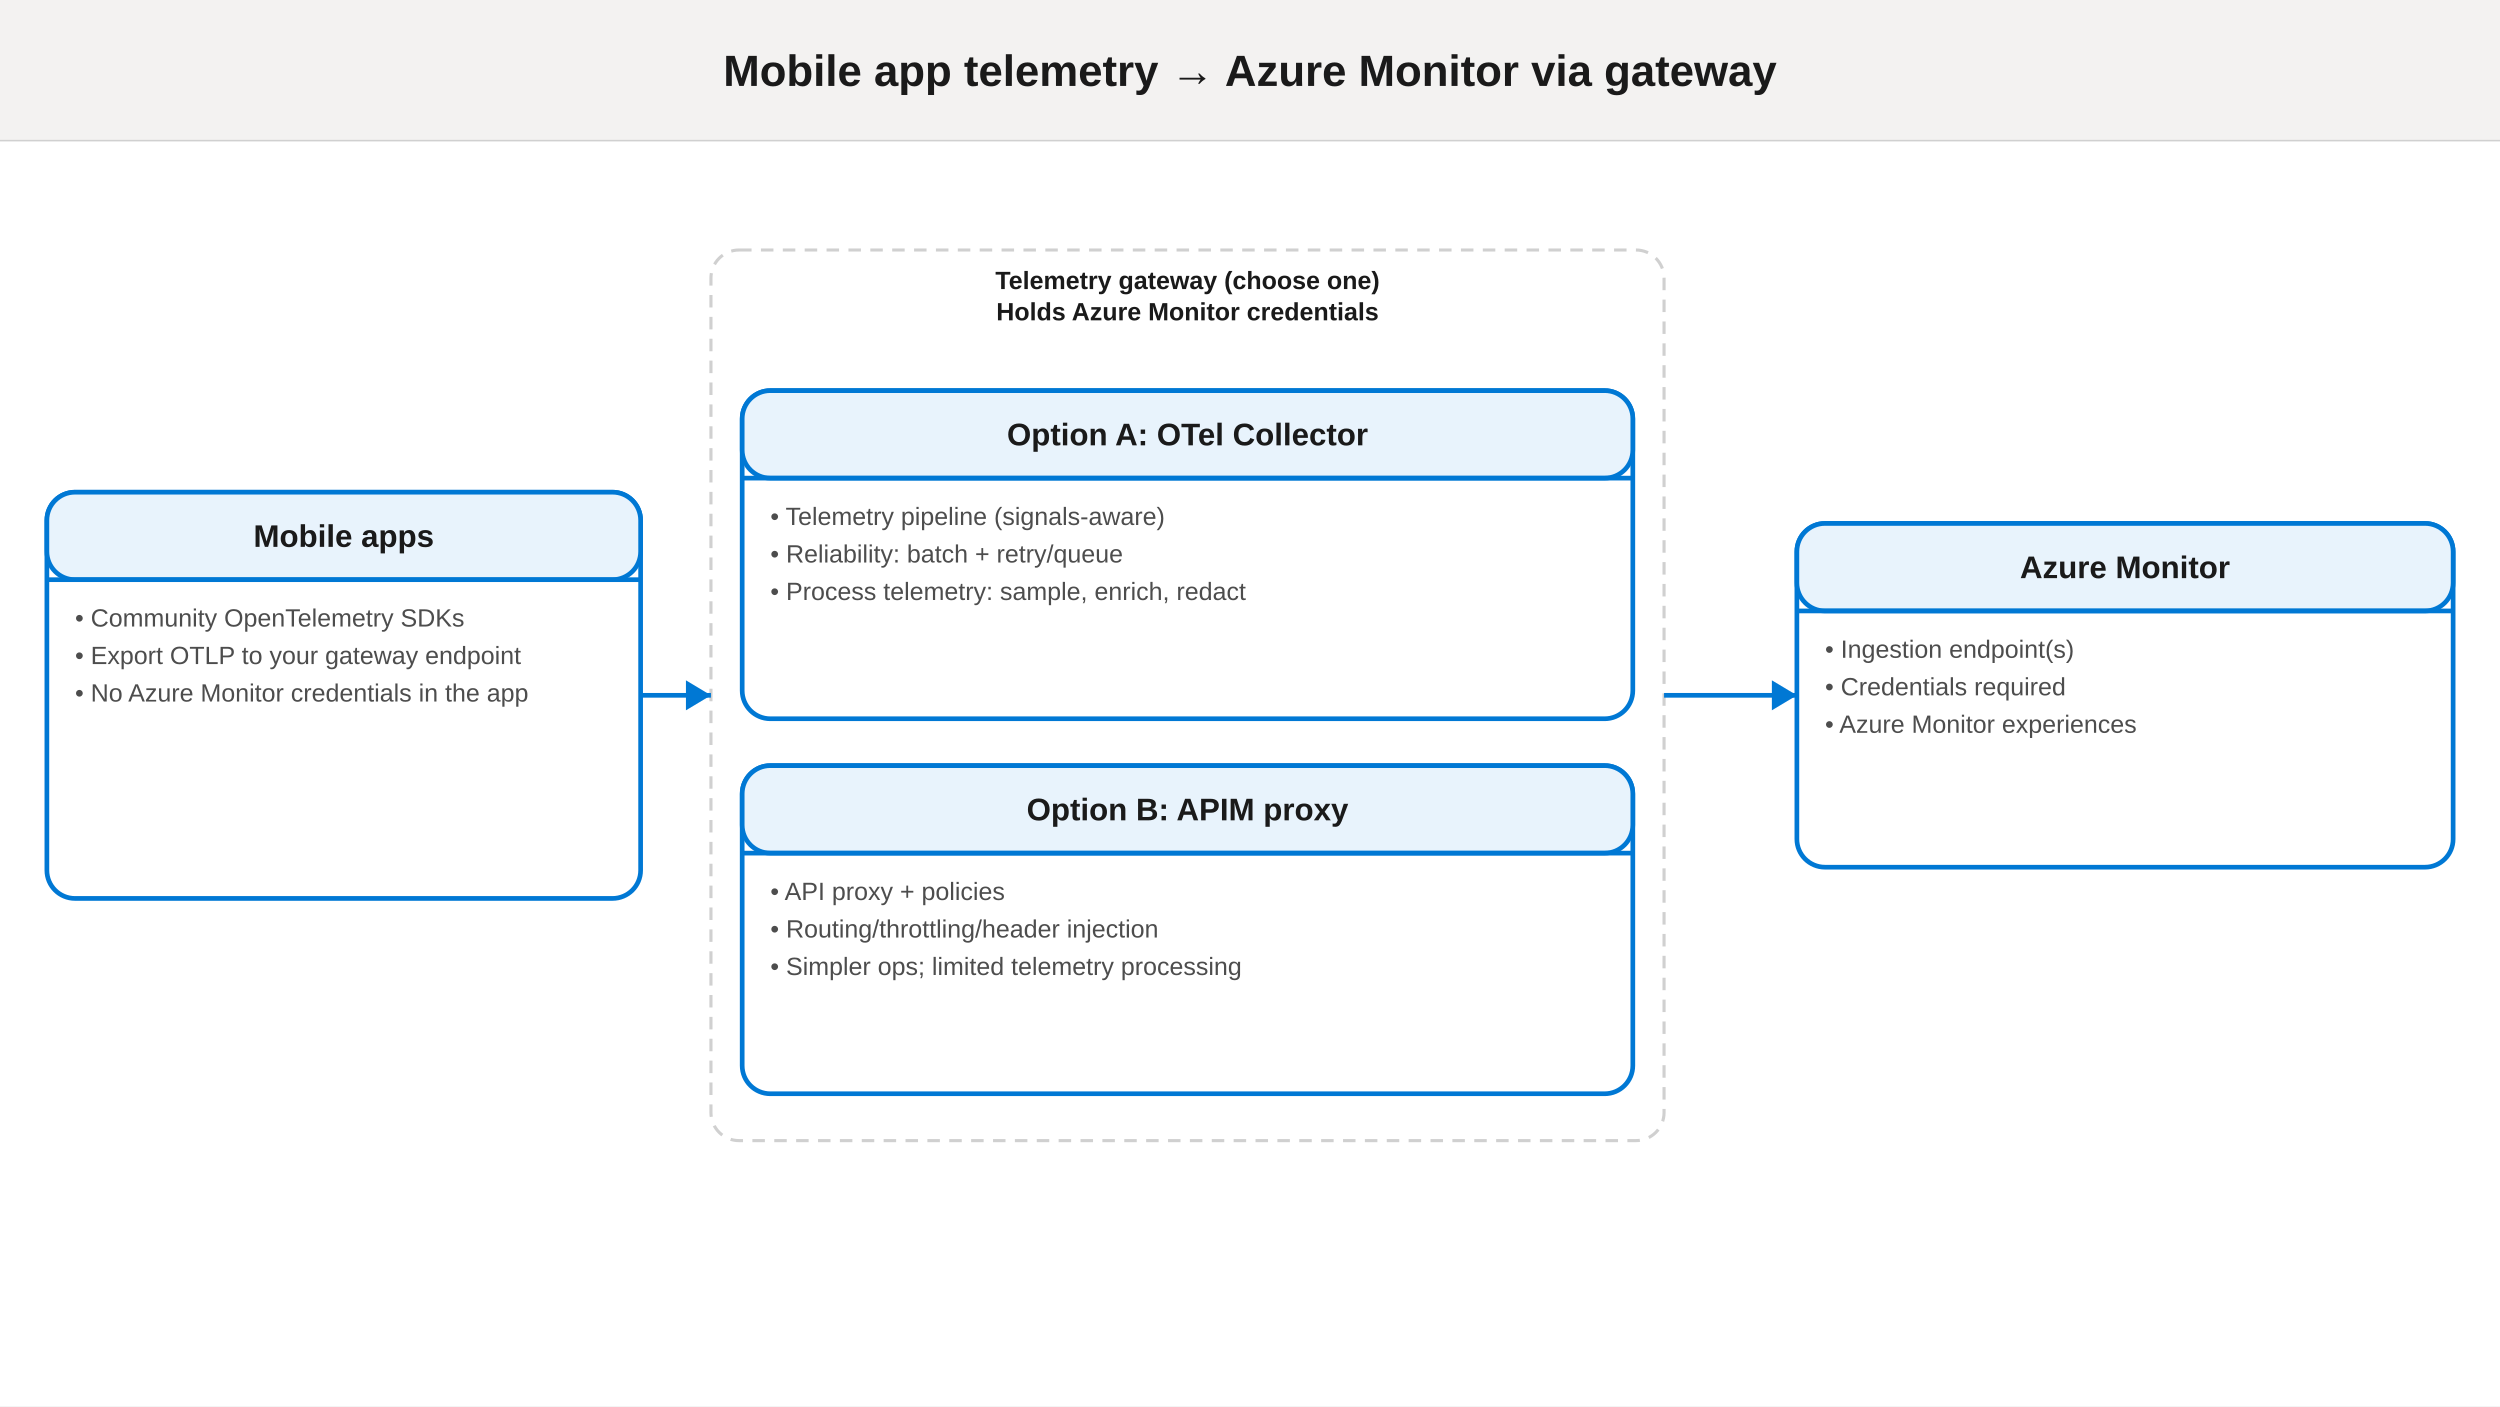
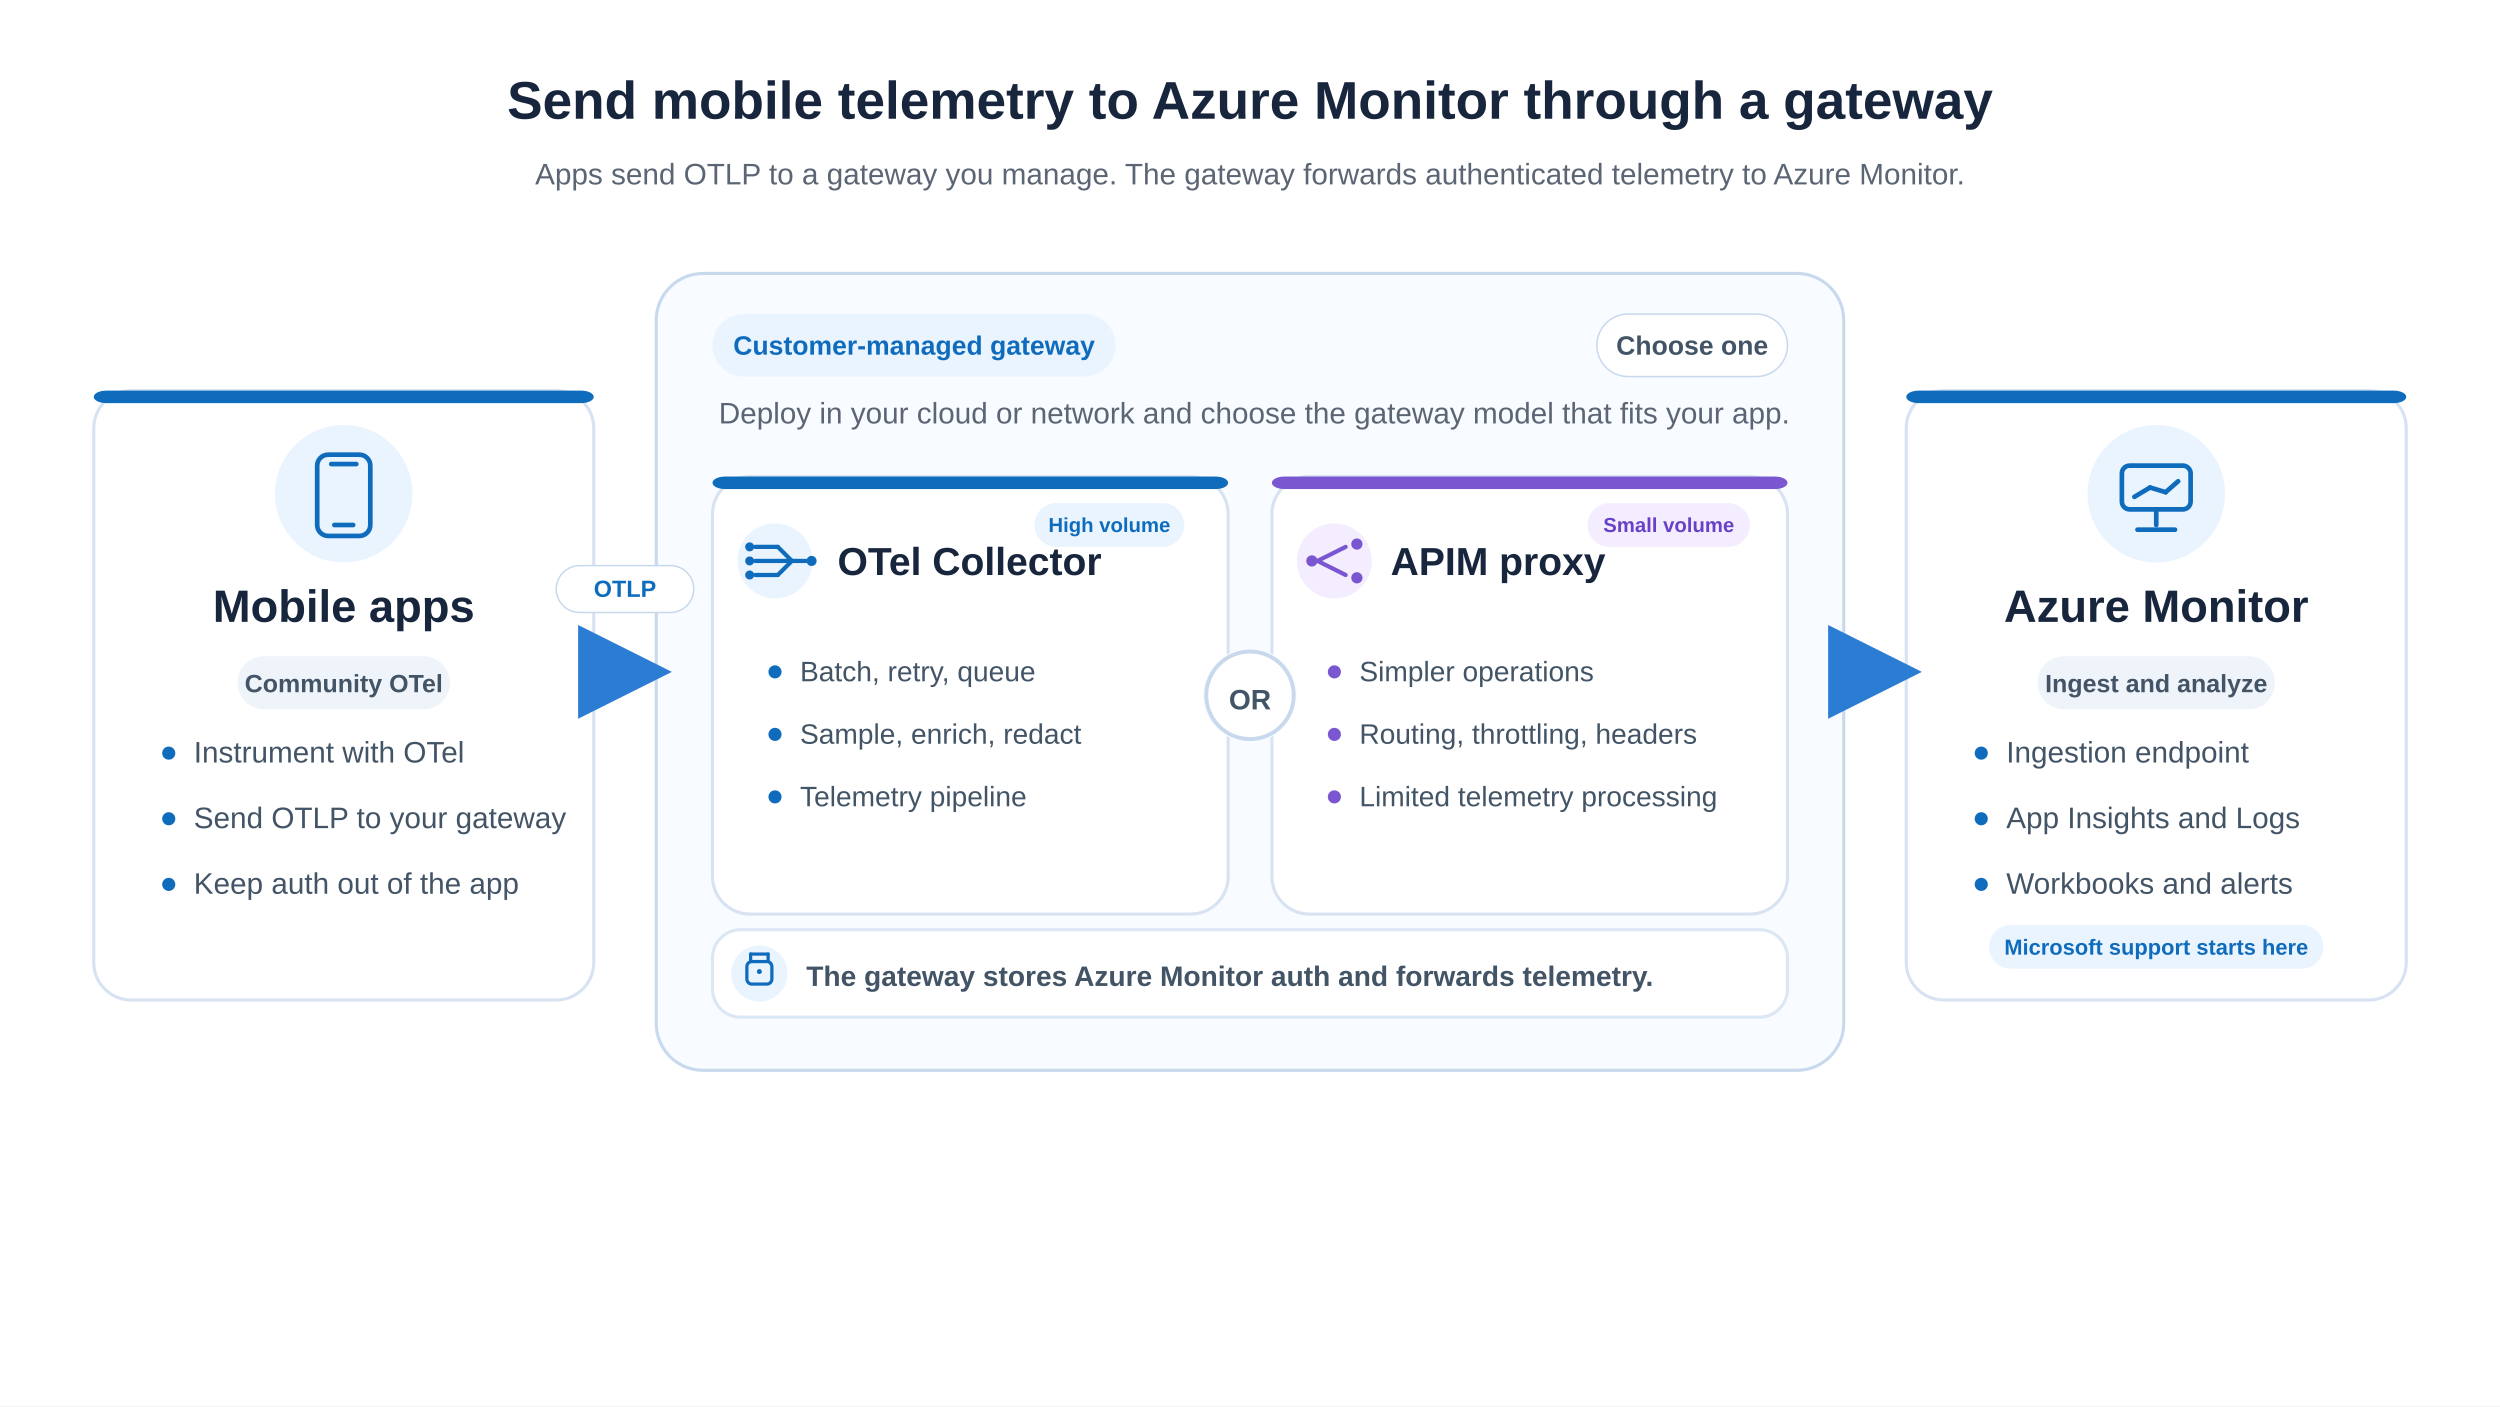
- <svg xmlns="http://www.w3.org/2000/svg" width="1600" height="900" viewBox="0 0 1600 900">
+ <svg xmlns="http://www.w3.org/2000/svg" width="1600" height="900" viewBox="0 0 1600 900" role="img" aria-labelledby="title desc">
+   <defs>
+     <marker id="arrowBlue" viewBox="0 0 12 12" refX="10" refY="6" markerWidth="12" markerHeight="12" orient="auto-start-reverse">
+       <path d="M 0 0 L 12 6 L 0 12 z" fill="#2B7CD3" />
+     </marker>
+   </defs>
  <rect x="0" y="0" width="1600" height="900" fill="#FFFFFF" />
-   <rect x="0" y="0" width="1600" height="90" fill="#F3F2F1" />
-   <line x1="0" y1="90" x2="1600" y2="90" stroke="#D0D0D0" stroke-width="1" />
-   <text x="800.0" y="55" text-anchor="middle" font-family="Segoe UI, Arial, sans-serif" font-size="28" font-weight="700" fill="#1A1A1A">Mobile app telemetry → Azure Monitor via gateway</text>
-   <rect x="455" y="160" width="610" height="570" rx="18" ry="18" fill="none" stroke="#D0D0D0" stroke-width="2" stroke-dasharray="8 6" />
-   <text x="760" y="185" text-anchor="middle" font-family="Segoe UI, Arial, sans-serif" font-size="16" font-weight="700" fill="#1A1A1A">Telemetry gateway (choose one)</text>
-   <text x="760" y="205" text-anchor="middle" font-family="Segoe UI, Arial, sans-serif" font-size="16" font-weight="700" fill="#1A1A1A">Holds Azure Monitor credentials</text>
-   <rect x="30" y="315" width="380" height="260" rx="18" ry="18" fill="#FFFFFF" stroke="#0078D4" stroke-width="3" />
-   <rect x="30" y="315" width="380" height="56" rx="18" ry="18" fill="#E8F3FC" stroke="#0078D4" stroke-width="3" />
-   <line x1="30" y1="371" x2="410" y2="371" stroke="#0078D4" stroke-width="3" />
-   <text x="220.0" y="350.0" text-anchor="middle" font-family="Segoe UI, Arial, sans-serif" font-size="20" font-weight="700" fill="#1A1A1A">Mobile apps</text>
-   <text x="48" y="401" font-family="Segoe UI, Arial, sans-serif" font-size="16" fill="#4D4D4D">• Community OpenTelemetry SDKs</text>
-   <text x="48" y="425" font-family="Segoe UI, Arial, sans-serif" font-size="16" fill="#4D4D4D">• Export OTLP to your gateway endpoint</text>
-   <text x="48" y="449" font-family="Segoe UI, Arial, sans-serif" font-size="16" fill="#4D4D4D">• No Azure Monitor credentials in the app</text>
-   <rect x="475" y="250" width="570" height="210" rx="18" ry="18" fill="#FFFFFF" stroke="#0078D4" stroke-width="3" />
-   <rect x="475" y="250" width="570" height="56" rx="18" ry="18" fill="#E8F3FC" stroke="#0078D4" stroke-width="3" />
-   <line x1="475" y1="306" x2="1045" y2="306" stroke="#0078D4" stroke-width="3" />
-   <text x="760.0" y="285.0" text-anchor="middle" font-family="Segoe UI, Arial, sans-serif" font-size="20" font-weight="700" fill="#1A1A1A">Option A: OTel Collector</text>
-   <text x="493" y="336" font-family="Segoe UI, Arial, sans-serif" font-size="16" fill="#4D4D4D">• Telemetry pipeline (signals-aware)</text>
-   <text x="493" y="360" font-family="Segoe UI, Arial, sans-serif" font-size="16" fill="#4D4D4D">• Reliability: batch + retry/queue</text>
-   <text x="493" y="384" font-family="Segoe UI, Arial, sans-serif" font-size="16" fill="#4D4D4D">• Process telemetry: sample, enrich, redact</text>
-   <rect x="475" y="490" width="570" height="210" rx="18" ry="18" fill="#FFFFFF" stroke="#0078D4" stroke-width="3" />
-   <rect x="475" y="490" width="570" height="56" rx="18" ry="18" fill="#E8F3FC" stroke="#0078D4" stroke-width="3" />
-   <line x1="475" y1="546" x2="1045" y2="546" stroke="#0078D4" stroke-width="3" />
-   <text x="760.0" y="525.0" text-anchor="middle" font-family="Segoe UI, Arial, sans-serif" font-size="20" font-weight="700" fill="#1A1A1A">Option B: APIM proxy</text>
-   <text x="493" y="576" font-family="Segoe UI, Arial, sans-serif" font-size="16" fill="#4D4D4D">• API proxy + policies</text>
-   <text x="493" y="600" font-family="Segoe UI, Arial, sans-serif" font-size="16" fill="#4D4D4D">• Routing/throttling/header injection</text>
-   <text x="493" y="624" font-family="Segoe UI, Arial, sans-serif" font-size="16" fill="#4D4D4D">• Simpler ops; limited telemetry processing</text>
-   <rect x="1150" y="335" width="420" height="220" rx="18" ry="18" fill="#FFFFFF" stroke="#0078D4" stroke-width="3" />
-   <rect x="1150" y="335" width="420" height="56" rx="18" ry="18" fill="#E8F3FC" stroke="#0078D4" stroke-width="3" />
-   <line x1="1150" y1="391" x2="1570" y2="391" stroke="#0078D4" stroke-width="3" />
-   <text x="1360.0" y="370.0" text-anchor="middle" font-family="Segoe UI, Arial, sans-serif" font-size="20" font-weight="700" fill="#1A1A1A">Azure Monitor</text>
-   <text x="1168" y="421" font-family="Segoe UI, Arial, sans-serif" font-size="16" fill="#4D4D4D">• Ingestion endpoint(s)</text>
-   <text x="1168" y="445" font-family="Segoe UI, Arial, sans-serif" font-size="16" fill="#4D4D4D">• Credentials required</text>
-   <text x="1168" y="469" font-family="Segoe UI, Arial, sans-serif" font-size="16" fill="#4D4D4D">• Azure Monitor experiences</text>
-   <line x1="410" y1="445.0" x2="455" y2="445.0" stroke="#0078D4" stroke-width="3" />
-   <polygon points="455,445.0 439.0,454.6 439.0,435.4" fill="#0078D4" />
-   <line x1="1065" y1="445.0" x2="1150" y2="445.0" stroke="#0078D4" stroke-width="3" />
-   <polygon points="1150,445.0 1134.0,454.6 1134.0,435.4" fill="#0078D4" />
+   <text x="800" y="76" font-family="Segoe UI, Arial, sans-serif" font-size="34" fill="#17253D" font-weight="700" text-anchor="middle">Send mobile telemetry to Azure Monitor through a gateway</text>
+   <text x="800" y="118" font-family="Segoe UI, Arial, sans-serif" font-size="19" fill="#5B6573" font-weight="400" text-anchor="middle">Apps send OTLP to a gateway you manage. The gateway forwards authenticated telemetry to Azure Monitor.</text>
+   <g id="mobile-apps-card">
+     <rect x="60" y="250" width="320" height="390" rx="24" ry="24" fill="#FFFFFF" stroke="#D7E3F2" stroke-width="2" />
+     <rect x="60" y="250" width="320" height="8" rx="8" ry="8" fill="#0F6CBD" />
+     <circle cx="220" cy="316" r="44" fill="#EAF4FF" />
+     <rect x="203" y="291" width="34" height="52" rx="7" ry="7" fill="none" stroke="#0F6CBD" stroke-width="3" />
+     <line x1="212" y1="297" x2="228" y2="297" stroke="#0F6CBD" stroke-width="3" stroke-linecap="round" />
+     <line x1="214" y1="336" x2="226" y2="336" stroke="#0F6CBD" stroke-width="3" stroke-linecap="round" />
+     <text x="220" y="398" font-family="Segoe UI, Arial, sans-serif" font-size="29" fill="#17253D" font-weight="700" text-anchor="middle">Mobile apps</text>
+     <rect x="152" y="420" width="136" height="34" rx="17" ry="17" fill="#EFF4FA" />
+     <text x="220" y="443" font-family="Segoe UI, Arial, sans-serif" font-size="16" fill="#425466" font-weight="600" text-anchor="middle">Community OTel</text>
+     <circle cx="108" cy="482" r="4.2" fill="#0F6CBD" />
+     <text x="124" y="488" font-family="Segoe UI, Arial, sans-serif" font-size="19" fill="#425466" font-weight="400" text-anchor="start">Instrument with OTel</text>
+     <circle cx="108" cy="524" r="4.2" fill="#0F6CBD" />
+     <text x="124" y="530" font-family="Segoe UI, Arial, sans-serif" font-size="19" fill="#425466" font-weight="400" text-anchor="start">Send OTLP to your gateway</text>
+     <circle cx="108" cy="566" r="4.2" fill="#0F6CBD" />
+     <text x="124" y="572" font-family="Segoe UI, Arial, sans-serif" font-size="19" fill="#425466" font-weight="400" text-anchor="start">Keep auth out of the app</text>
+   </g>
+   <g id="gateway-group">
+     <rect x="420" y="175" width="760" height="510" rx="30" ry="30" fill="#F8FBFF" stroke="#C8D9ED" stroke-width="2" />
+     <rect x="456" y="201" width="258" height="40" rx="20" ry="20" fill="#EAF4FF" />
+     <text x="585" y="227" font-family="Segoe UI, Arial, sans-serif" font-size="17" fill="#0F6CBD" font-weight="700" text-anchor="middle">Customer-managed gateway</text>
+     <rect x="1022" y="201" width="122" height="40" rx="20" ry="20" fill="#FFFFFF" stroke="#C8D9ED" stroke-width="1" />
+     <text x="1083" y="227" font-family="Segoe UI, Arial, sans-serif" font-size="17" fill="#425466" font-weight="700" text-anchor="middle">Choose one</text>
+     <text x="460" y="271" font-family="Segoe UI, Arial, sans-serif" font-size="19" fill="#5B6573" font-weight="400" text-anchor="start">Deploy in your cloud or network and choose the gateway model that fits your app.</text>
+     <rect x="456" y="305" width="330" height="280" rx="24" ry="24" fill="#FFFFFF" stroke="#D7E3F2" stroke-width="2" />
+     <rect x="456" y="305" width="330" height="8" rx="8" ry="8" fill="#0F6CBD" />
+     <rect x="662" y="322" width="96" height="28" rx="14" ry="14" fill="#EAF4FF" />
+     <text x="710" y="340.5" font-family="Segoe UI, Arial, sans-serif" font-size="13" fill="#0F6CBD" font-weight="700" text-anchor="middle">High volume</text>
+     <circle cx="496" cy="359" r="24" fill="#EAF4FF" />
+     <line x1="483.4" y1="350" x2="497.8" y2="350" stroke="#0F6CBD" stroke-width="2.7" stroke-linecap="round" />
+     <circle cx="479.8" cy="350" r="2.88" fill="#0F6CBD" />
+     <line x1="483.4" y1="359" x2="497.8" y2="359" stroke="#0F6CBD" stroke-width="2.7" stroke-linecap="round" />
+     <circle cx="479.8" cy="359" r="2.88" fill="#0F6CBD" />
+     <line x1="483.4" y1="368" x2="497.8" y2="368" stroke="#0F6CBD" stroke-width="2.7" stroke-linecap="round" />
+     <circle cx="479.8" cy="368" r="2.88" fill="#0F6CBD" />
+     <line x1="497.8" y1="350" x2="506.8" y2="359" stroke="#0F6CBD" stroke-width="2.7" stroke-linecap="round" />
+     <line x1="497.8" y1="359" x2="506.8" y2="359" stroke="#0F6CBD" stroke-width="2.7" stroke-linecap="round" />
+     <line x1="497.8" y1="368" x2="506.8" y2="359" stroke="#0F6CBD" stroke-width="2.7" stroke-linecap="round" />
+     <line x1="506.8" y1="359" x2="515.8" y2="359" stroke="#0F6CBD" stroke-width="2.7" stroke-linecap="round" />
+     <circle cx="519.4" cy="359" r="3.24" fill="#0F6CBD" />
+     <text x="536" y="368" font-family="Segoe UI, Arial, sans-serif" font-size="25" fill="#17253D" font-weight="700" text-anchor="start">OTel Collector</text>
+     <circle cx="496" cy="430" r="4.2" fill="#0F6CBD" />
+     <text x="512" y="436" font-family="Segoe UI, Arial, sans-serif" font-size="18" fill="#425466" font-weight="400" text-anchor="start">Batch, retry, queue</text>
+     <circle cx="496" cy="470" r="4.2" fill="#0F6CBD" />
+     <text x="512" y="476" font-family="Segoe UI, Arial, sans-serif" font-size="18" fill="#425466" font-weight="400" text-anchor="start">Sample, enrich, redact</text>
+     <circle cx="496" cy="510" r="4.2" fill="#0F6CBD" />
+     <text x="512" y="516" font-family="Segoe UI, Arial, sans-serif" font-size="18" fill="#425466" font-weight="400" text-anchor="start">Telemetry pipeline</text>
+     <rect x="814" y="305" width="330" height="280" rx="24" ry="24" fill="#FFFFFF" stroke="#D7E3F2" stroke-width="2" />
+     <rect x="814" y="305" width="330" height="8" rx="8" ry="8" fill="#7A57D1" />
+     <rect x="1016" y="322" width="104" height="28" rx="14" ry="14" fill="#F3EDFF" />
+     <text x="1068" y="340.5" font-family="Segoe UI, Arial, sans-serif" font-size="13" fill="#6941C6" font-weight="700" text-anchor="middle">Small volume</text>
+     <circle cx="854" cy="359" r="24" fill="#F3EDFF" />
+     <circle cx="839.6" cy="359" r="3.6" fill="#7A57D1" />
+     <circle cx="868.4" cy="348.2" r="3.6" fill="#7A57D1" />
+     <circle cx="868.4" cy="369.8" r="3.6" fill="#7A57D1" />
+     <line x1="843.2" y1="359" x2="861.2" y2="350" stroke="#7A57D1" stroke-width="2.7" stroke-linecap="round" />
+     <line x1="843.2" y1="359" x2="861.2" y2="368" stroke="#7A57D1" stroke-width="2.7" stroke-linecap="round" />
+     <text x="890" y="368" font-family="Segoe UI, Arial, sans-serif" font-size="25" fill="#17253D" font-weight="700" text-anchor="start">APIM proxy</text>
+     <circle cx="854" cy="430" r="4.2" fill="#7A57D1" />
+     <text x="870" y="436" font-family="Segoe UI, Arial, sans-serif" font-size="18" fill="#425466" font-weight="400" text-anchor="start">Simpler operations</text>
+     <circle cx="854" cy="470" r="4.2" fill="#7A57D1" />
+     <text x="870" y="476" font-family="Segoe UI, Arial, sans-serif" font-size="18" fill="#425466" font-weight="400" text-anchor="start">Routing, throttling, headers</text>
+     <circle cx="854" cy="510" r="4.2" fill="#7A57D1" />
+     <text x="870" y="516" font-family="Segoe UI, Arial, sans-serif" font-size="18" fill="#425466" font-weight="400" text-anchor="start">Limited telemetry processing</text>
+     <circle cx="800" cy="445" r="30" fill="#F8FBFF" />
+     <circle cx="800" cy="445" r="28" fill="#FFFFFF" stroke="#C8D9ED" stroke-width="2.5" />
+     <text x="800" y="454" font-family="Segoe UI, Arial, sans-serif" font-size="18" fill="#425466" font-weight="700" text-anchor="middle">OR</text>
+     <rect x="456" y="595" width="688" height="56" rx="18" ry="18" fill="#FFFFFF" stroke="#DCE7F4" stroke-width="2" />
+     <circle cx="486" cy="623" r="18" fill="#EAF4FF" />
+     <rect x="478" y="615.4" width="16" height="14.4" rx="3.2" ry="3.2" fill="none" stroke="#0F6CBD" stroke-width="2.08" />
+     <line x1="480.4" y1="615.4" x2="480.4" y2="610.6" stroke="#0F6CBD" stroke-width="2.08" stroke-linecap="round" />
+     <line x1="491.6" y1="615.4" x2="491.6" y2="610.6" stroke="#0F6CBD" stroke-width="2.08" stroke-linecap="round" />
+     <line x1="480.4" y1="610.6" x2="491.6" y2="610.6" stroke="#0F6CBD" stroke-width="2.08" stroke-linecap="round" />
+     <circle cx="486" cy="621.8" r="1.6" fill="#0F6CBD" />
+     <text x="516" y="631" font-family="Segoe UI, Arial, sans-serif" font-size="18" fill="#425466" font-weight="600" text-anchor="start">The gateway stores Azure Monitor auth and forwards telemetry.</text>
+   </g>
+   <g id="azure-monitor-card">
+     <rect x="1220" y="250" width="320" height="390" rx="24" ry="24" fill="#FFFFFF" stroke="#D7E3F2" stroke-width="2" />
+     <rect x="1220" y="250" width="320" height="8" rx="8" ry="8" fill="#0F6CBD" />
+     <circle cx="1380" cy="316" r="44" fill="#EAF4FF" />
+     <rect x="1358" y="298" width="44" height="28" rx="5" ry="5" fill="none" stroke="#0F6CBD" stroke-width="3" />
+     <line x1="1380" y1="326" x2="1380" y2="336" stroke="#0F6CBD" stroke-width="3" stroke-linecap="round" />
+     <line x1="1368" y1="339" x2="1392" y2="339" stroke="#0F6CBD" stroke-width="3" stroke-linecap="round" />
+     <line x1="1366" y1="318" x2="1376" y2="312" stroke="#0F6CBD" stroke-width="3" stroke-linecap="round" />
+     <line x1="1376" y1="312" x2="1386" y2="315" stroke="#0F6CBD" stroke-width="3" stroke-linecap="round" />
+     <line x1="1386" y1="315" x2="1394" y2="308" stroke="#0F6CBD" stroke-width="3" stroke-linecap="round" />
+     <text x="1380" y="398" font-family="Segoe UI, Arial, sans-serif" font-size="29" fill="#17253D" font-weight="700" text-anchor="middle">Azure Monitor</text>
+     <rect x="1304" y="420" width="152" height="34" rx="17" ry="17" fill="#EFF4FA" />
+     <text x="1380" y="443" font-family="Segoe UI, Arial, sans-serif" font-size="16" fill="#425466" font-weight="600" text-anchor="middle">Ingest and analyze</text>
+     <circle cx="1268" cy="482" r="4.2" fill="#0F6CBD" />
+     <text x="1284" y="488" font-family="Segoe UI, Arial, sans-serif" font-size="19" fill="#425466" font-weight="400" text-anchor="start">Ingestion endpoint</text>
+     <circle cx="1268" cy="524" r="4.2" fill="#0F6CBD" />
+     <text x="1284" y="530" font-family="Segoe UI, Arial, sans-serif" font-size="19" fill="#425466" font-weight="400" text-anchor="start">App Insights and Logs</text>
+     <circle cx="1268" cy="566" r="4.2" fill="#0F6CBD" />
+     <text x="1284" y="572" font-family="Segoe UI, Arial, sans-serif" font-size="19" fill="#425466" font-weight="400" text-anchor="start">Workbooks and alerts</text>
+     <rect x="1273" y="592" width="214" height="28" rx="14" ry="14" fill="#EAF4FF" />
+     <text x="1380" y="611" font-family="Segoe UI, Arial, sans-serif" font-size="14" fill="#0F6CBD" font-weight="700" text-anchor="middle">Microsoft support starts here</text>
+   </g>
+   <line x1="380" y1="430" x2="420" y2="430" stroke="#2B7CD3" stroke-width="5" stroke-linecap="round" marker-end="url(#arrowBlue)" />
+   <rect x="356" y="362" width="88" height="30" rx="15" ry="15" fill="#FFFFFF" stroke="#C8D9ED" stroke-width="1" />
+   <text x="400" y="382" font-family="Segoe UI, Arial, sans-serif" font-size="15" fill="#0F6CBD" font-weight="700" text-anchor="middle">OTLP</text>
+   <line x1="1180" y1="430" x2="1220" y2="430" stroke="#2B7CD3" stroke-width="5" stroke-linecap="round" marker-end="url(#arrowBlue)" />
</svg>
